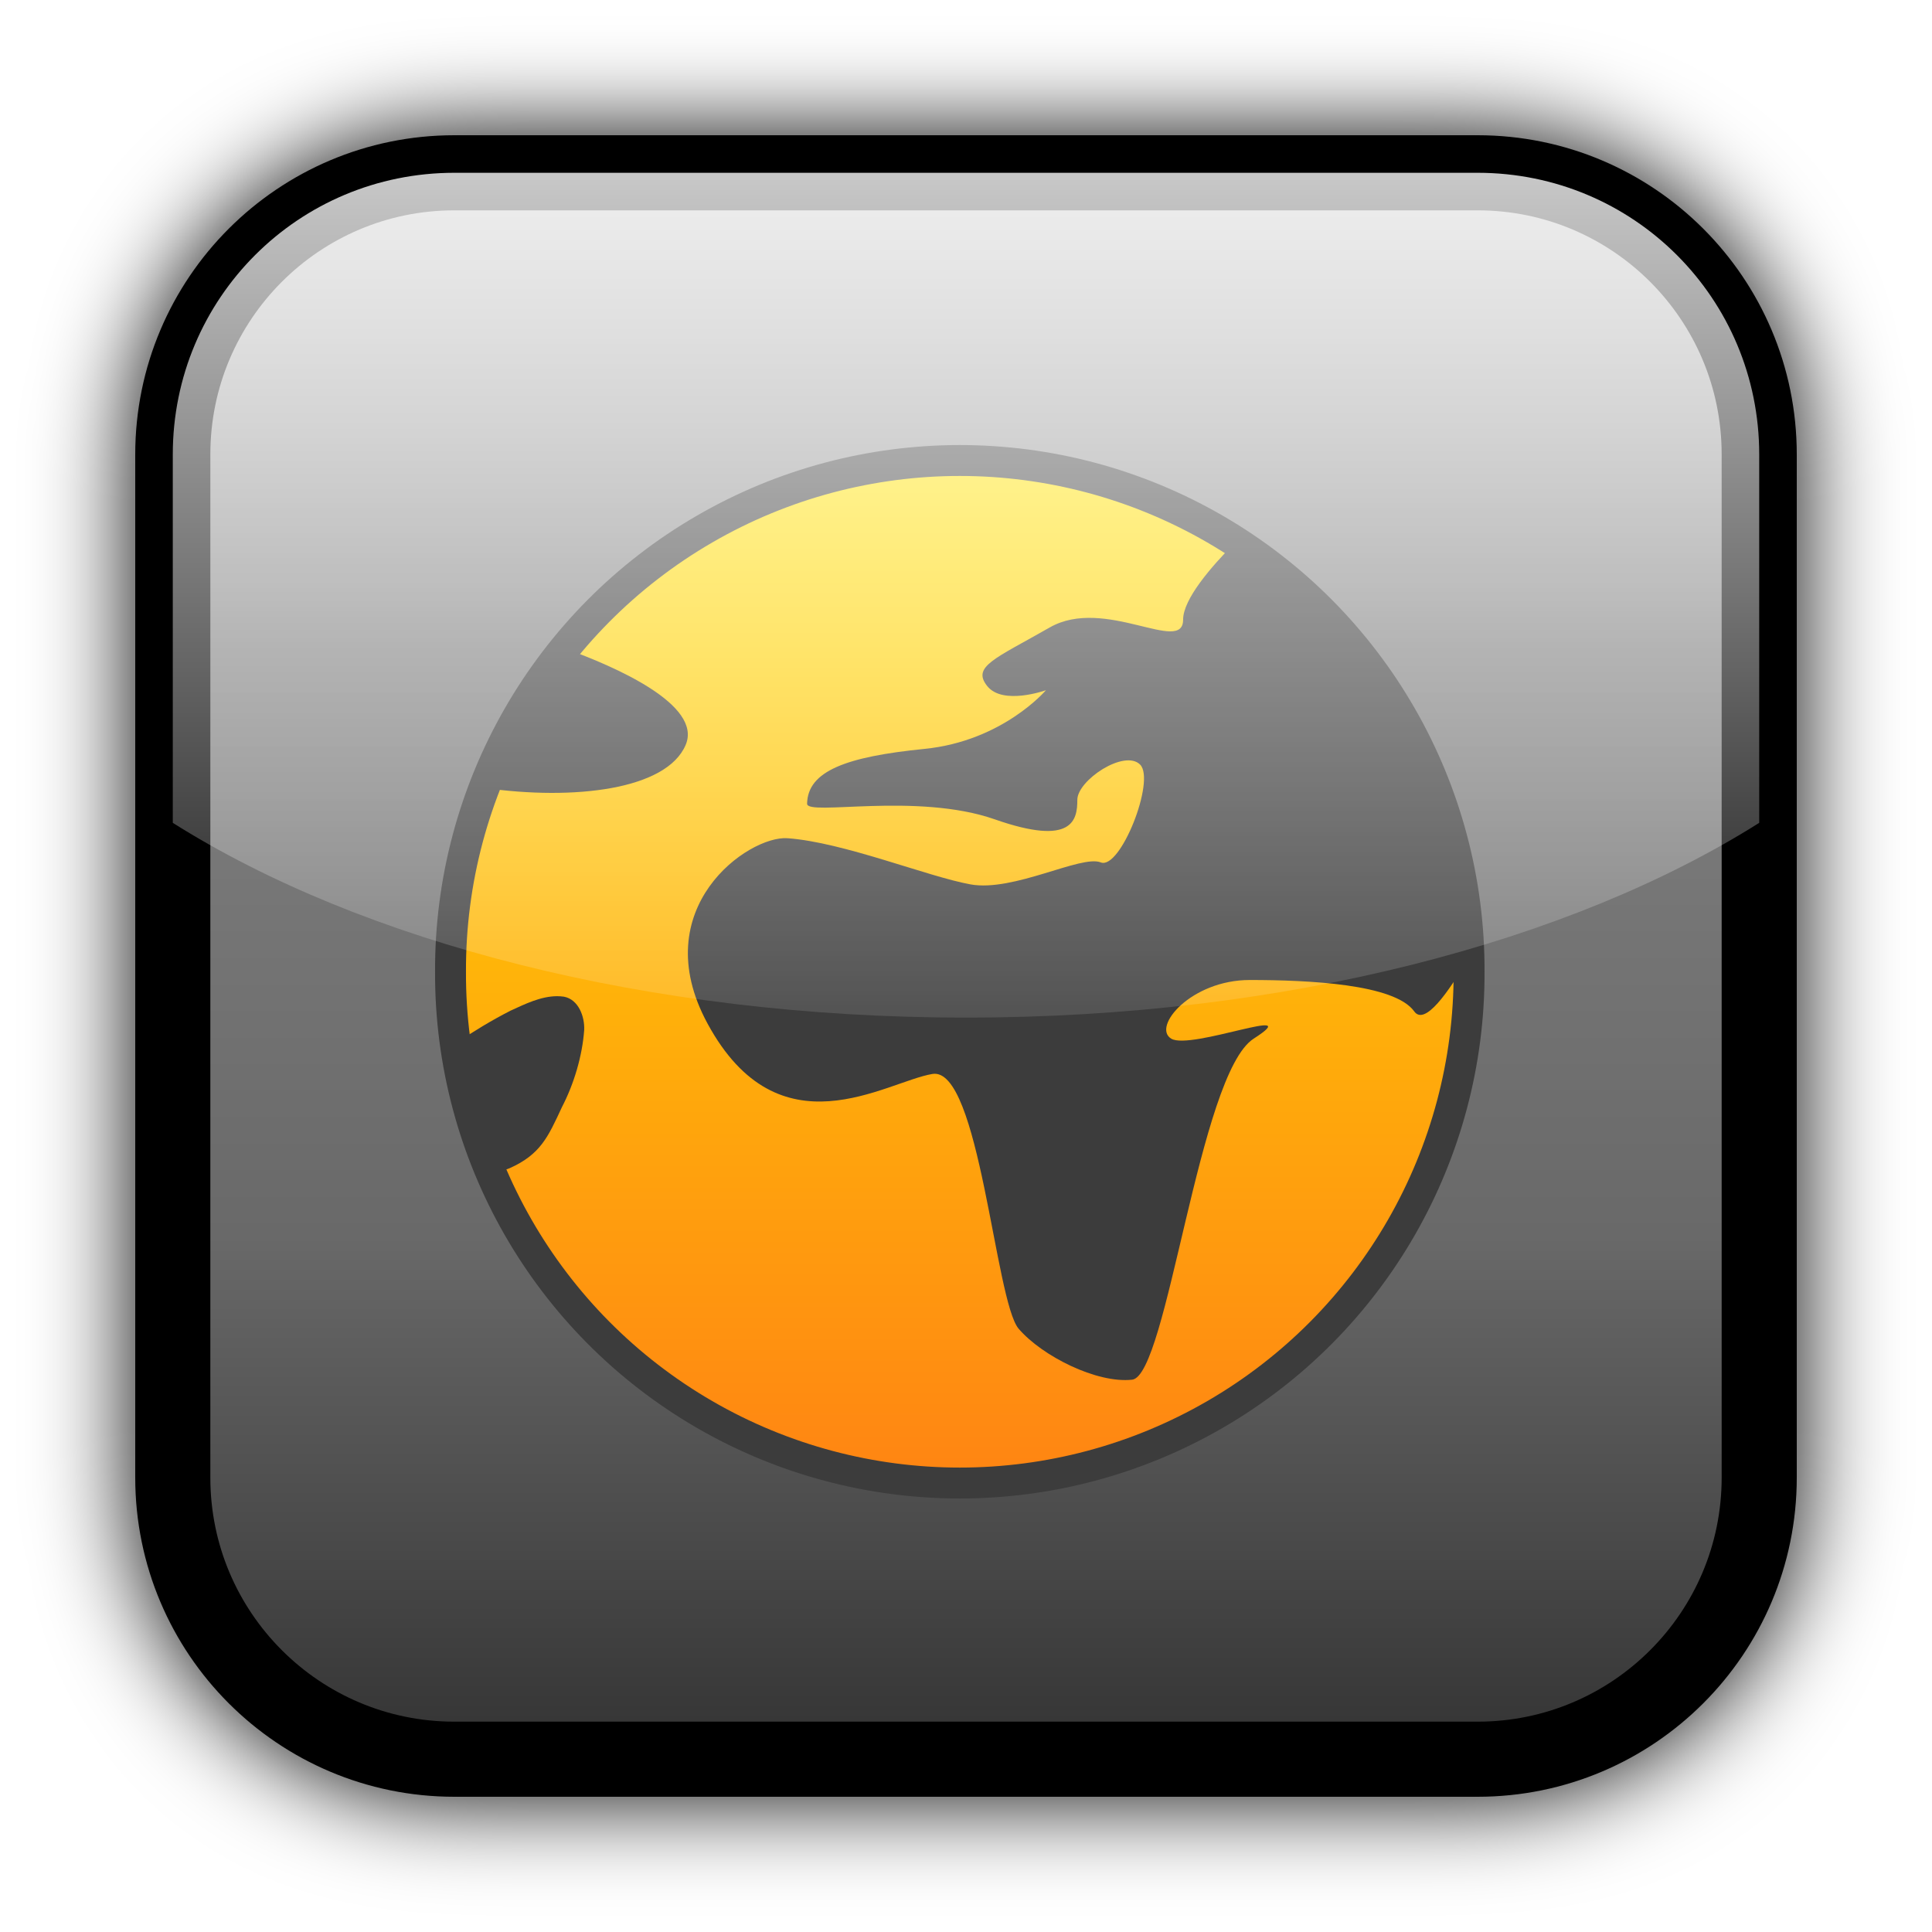
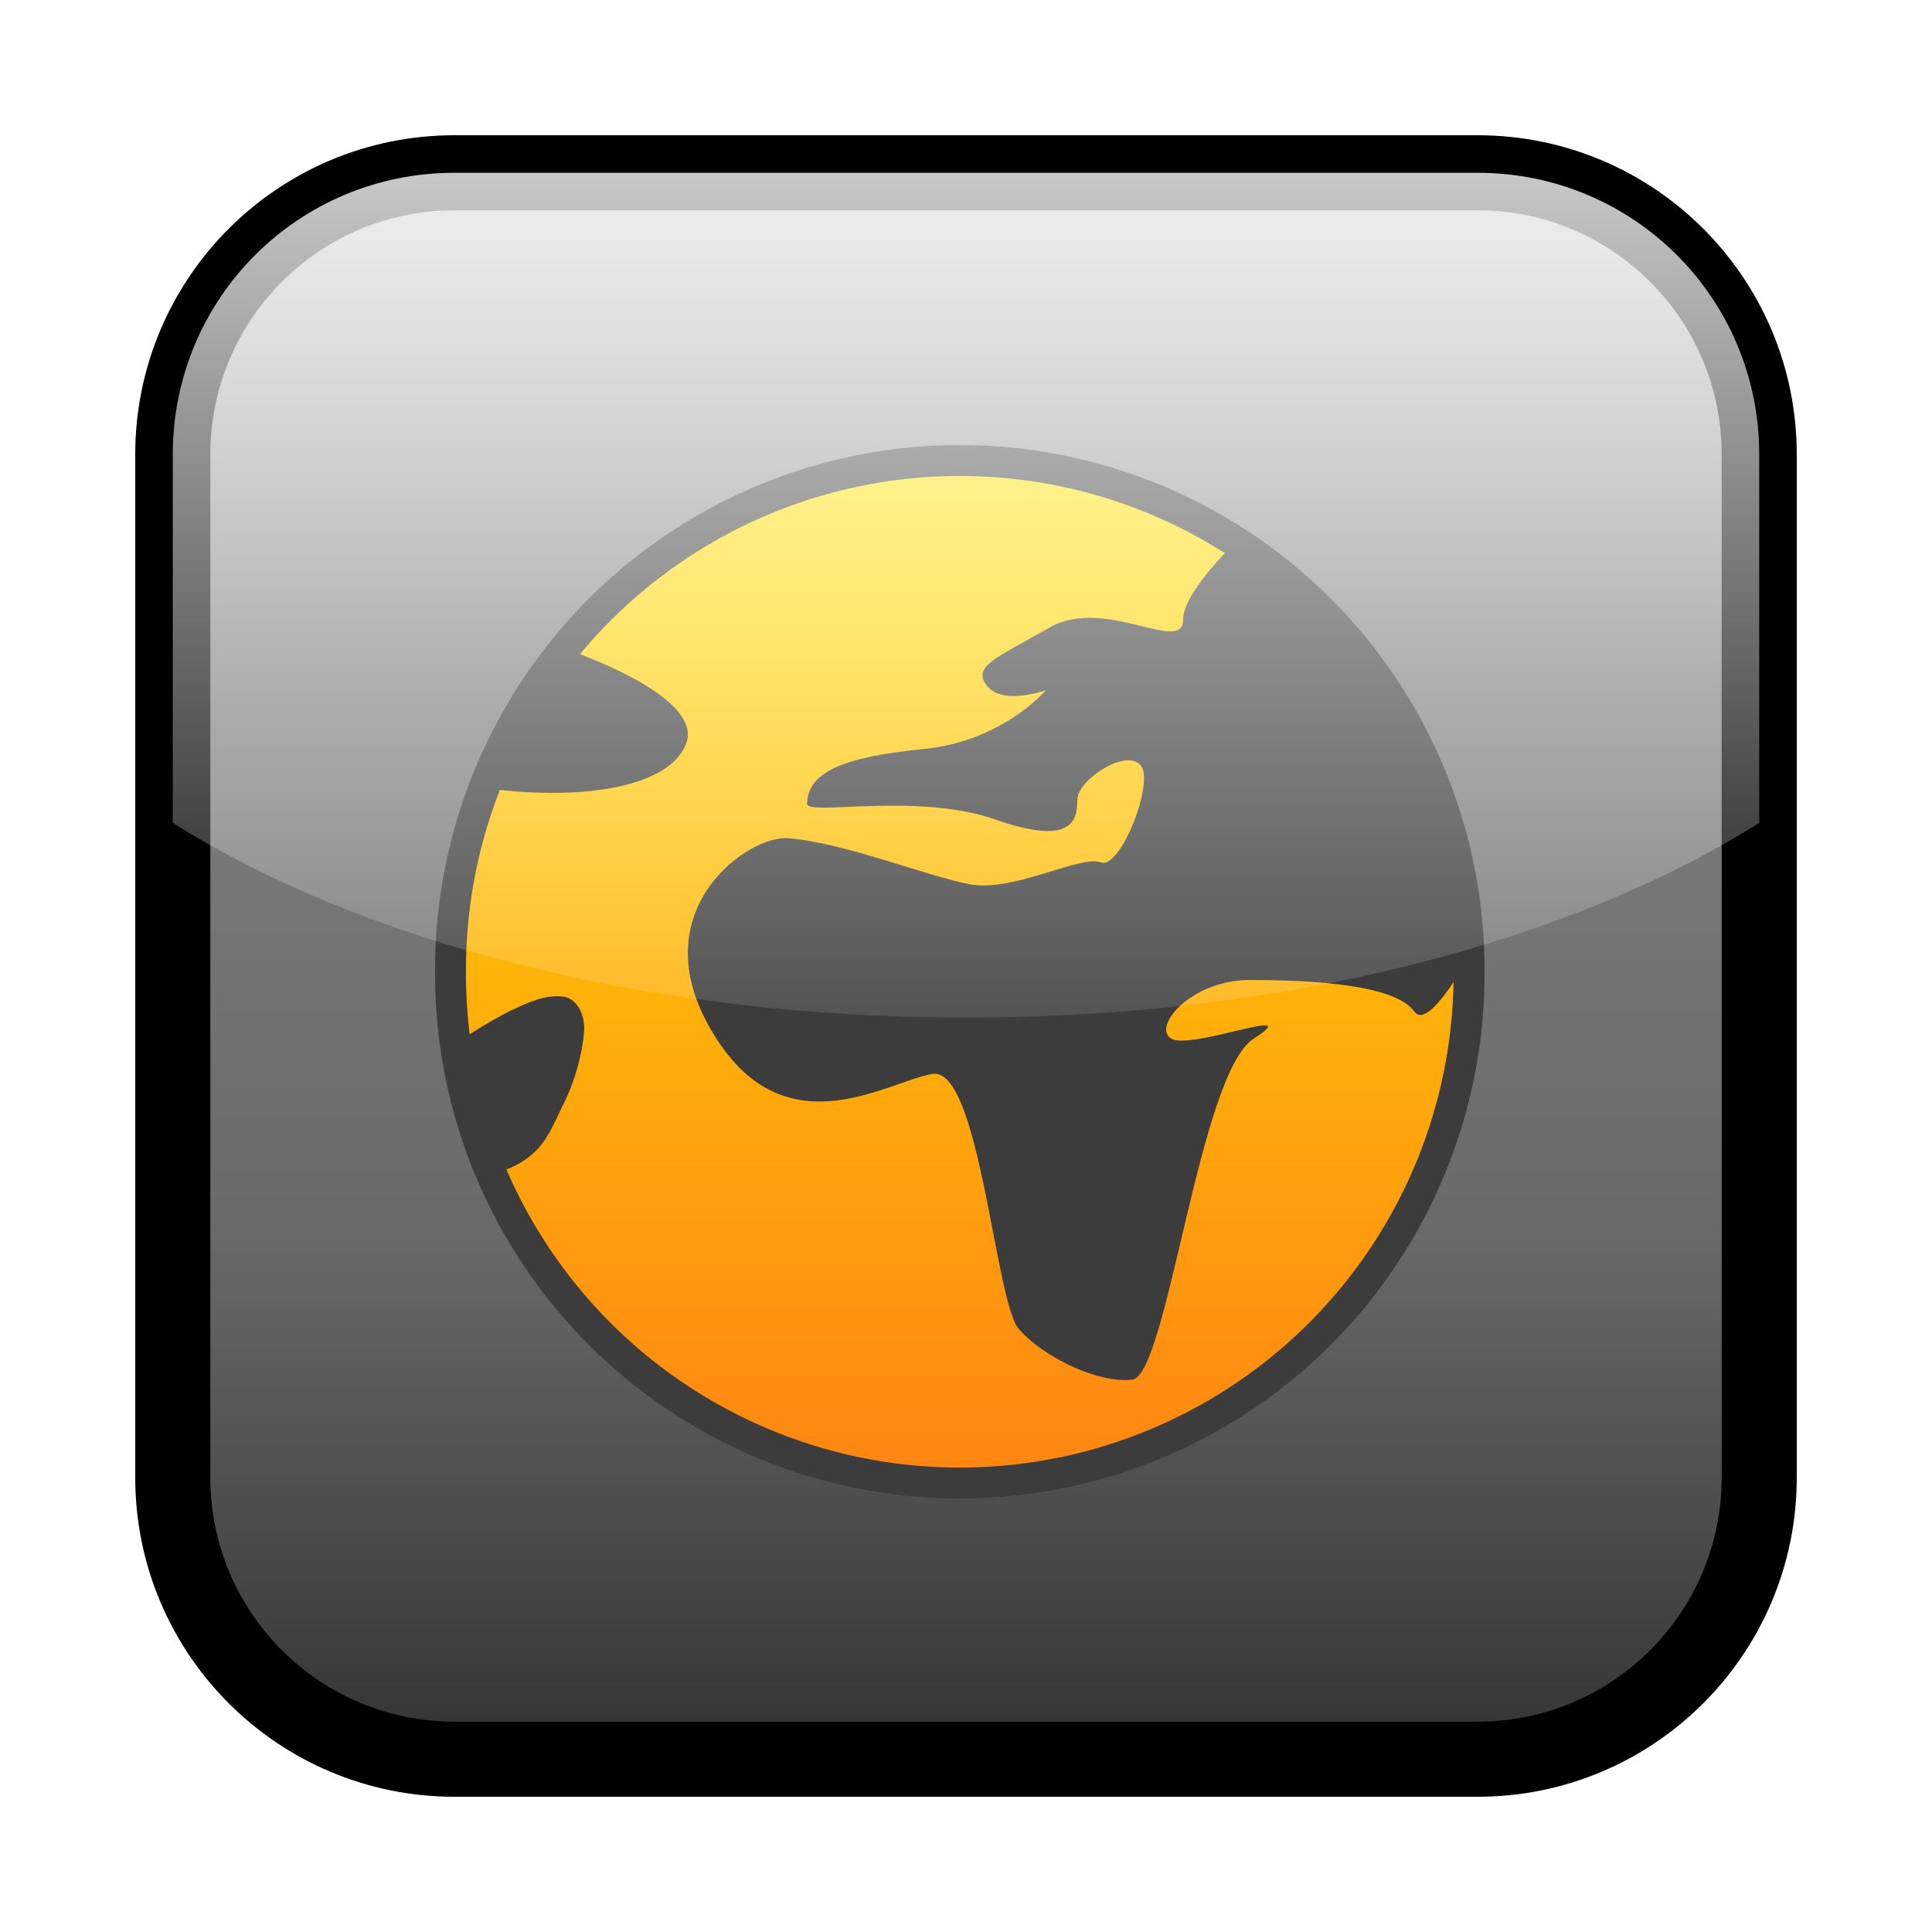
<svg xmlns="http://www.w3.org/2000/svg" xmlns:xlink="http://www.w3.org/1999/xlink" version="1.0" width="250" height="250" id="svg2">
  <defs id="defs4">
    <linearGradient id="linearGradient3304">
      <stop id="stop3306" style="stop-color:#ff8313;stop-opacity:1" offset="0" />
      <stop id="stop3308" style="stop-color:#ffe400;stop-opacity:1" offset="1" />
    </linearGradient>
    <linearGradient id="linearGradient3284">
      <stop id="stop3286" style="stop-color:#ffffff;stop-opacity:0.784" offset="0" />
      <stop id="stop3288" style="stop-color:#ffffff;stop-opacity:0.118" offset="1" />
    </linearGradient>
    <linearGradient id="linearGradient3170">
      <stop id="stop3172" style="stop-color:#323232;stop-opacity:1" offset="0" />
      <stop id="stop3216" style="stop-color:#696969;stop-opacity:1" offset="0.33" />
      <stop id="stop3218" style="stop-color:#7f7f7f;stop-opacity:1" offset="0.692" />
      <stop id="stop3212" style="stop-color:#b4b4b4;stop-opacity:1" offset="1" />
    </linearGradient>
-     <linearGradient x1="322" y1="215" x2="322" y2="43.264" id="linearGradient3176" xlink:href="#linearGradient3170" gradientUnits="userSpaceOnUse" />
-     <filter id="filter3270">
-       <feGaussianBlur stdDeviation="5.31" id="feGaussianBlur3272" />
-     </filter>
-     <linearGradient x1="325.5" y1="45" x2="325.5" y2="137.5" id="linearGradient3290" xlink:href="#linearGradient3284" gradientUnits="userSpaceOnUse" />
-     <linearGradient x1="143.75" y1="334.5" x2="143.75" y2="276" id="linearGradient3310" xlink:href="#linearGradient3304" gradientUnits="userSpaceOnUse" gradientTransform="translate(-51.5,-180.5)" />
-     <linearGradient x1="213.25" y1="334.5" x2="213.25" y2="276" id="linearGradient3312" xlink:href="#linearGradient3304" gradientUnits="userSpaceOnUse" gradientTransform="translate(-53.5,-180.5)" />
-     <linearGradient x1="325.5" y1="45" x2="325.5" y2="135" id="linearGradient3433" xlink:href="#linearGradient3284" gradientUnits="userSpaceOnUse" gradientTransform="translate(-200,-4)" />
-     <filter id="filter3483" x="-0.144" width="1.289" y="-0.144" height="1.289">
-       <feGaussianBlur stdDeviation="3.819" id="feGaussianBlur3485" />
-     </filter>
-     <filter id="filter3487" x="-0.144" width="1.289" y="-0.144" height="1.289">
-       <feGaussianBlur stdDeviation="3.819" id="feGaussianBlur3489" />
-     </filter>
-     <linearGradient x1="322" y1="215" x2="322" y2="43.264" id="linearGradient3501" xlink:href="#linearGradient3170" gradientUnits="userSpaceOnUse" gradientTransform="translate(-200,-4)" />
-     <linearGradient x1="322" y1="215" x2="322" y2="43.264" id="linearGradient2413" xlink:href="#linearGradient3170" gradientUnits="userSpaceOnUse" gradientTransform="translate(-200,-4)" />
-     <linearGradient x1="30.06" y1="30.06" x2="225.94" y2="225.94" id="RSSg" gradientUnits="userSpaceOnUse">
-       <stop id="stop3365" style="stop-color:#e3702d;stop-opacity:1" offset="0" />
-       <stop id="stop3367" style="stop-color:#ea7d31;stop-opacity:1" offset="0.107" />
-       <stop id="stop3369" style="stop-color:#f69537;stop-opacity:1" offset="0.35" />
-       <stop id="stop3371" style="stop-color:#fb9e3a;stop-opacity:1" offset="0.5" />
-       <stop id="stop3373" style="stop-color:#ea7c31;stop-opacity:1" offset="0.702" />
-       <stop id="stop3375" style="stop-color:#de642b;stop-opacity:1" offset="0.887" />
-       <stop id="stop3377" style="stop-color:#d95b29;stop-opacity:1" offset="1" />
-     </linearGradient>
    <linearGradient x1="325.5" y1="45" x2="325.5" y2="135" id="linearGradient3429" xlink:href="#linearGradient3284" gradientUnits="userSpaceOnUse" gradientTransform="matrix(1.214689,0,0,1.214689,-270.3814,-32.30227)" />
    <linearGradient x1="322" y1="215" x2="322" y2="43.264" id="linearGradient3432" xlink:href="#linearGradient3170" gradientUnits="userSpaceOnUse" gradientTransform="matrix(1.214689,0,0,1.214689,-270.3814,-32.30227)" />
-     <linearGradient x1="68" y1="213" x2="68" y2="165" id="linearGradient3447" xlink:href="#linearGradient3304" gradientUnits="userSpaceOnUse" />
-     <linearGradient x1="95.064" y1="194.677" x2="95.064" y2="102.305" id="linearGradient3449" xlink:href="#linearGradient3304" gradientUnits="userSpaceOnUse" gradientTransform="matrix(0.9702524,0,0,0.9702524,3.763616,1.718452)" />
-     <linearGradient x1="122.631" y1="194.677" x2="126.518" y2="55.323" id="linearGradient3451" xlink:href="#linearGradient3304" gradientUnits="userSpaceOnUse" gradientTransform="matrix(0.9702524,0,0,0.9702524,3.763616,1.718452)" />
-     <linearGradient gradientUnits="userSpaceOnUse" xlink:href="#linearGradient3284" id="linearGradient3409" y2="17.239" x2="12.638" y1="4.864" x1="12.7" />
-     <linearGradient gradientUnits="userSpaceOnUse" xlink:href="#linearGradient3284" id="linearGradient3401" y2="17.239" x2="12.638" y1="4.864" x1="12.7" />
-     <linearGradient gradientUnits="userSpaceOnUse" xlink:href="#linearGradient3398" id="linearGradient3397" y2="5.802" x2="12.013" y1="19.114" x1="12.013" />
-     <linearGradient gradientUnits="userSpaceOnUse" xlink:href="#linearGradient3284" id="linearGradient3361" y2="17.312" x2="12.172" y1="2.469" x1="12" />
-     <linearGradient gradientUnits="userSpaceOnUse" xlink:href="#linearGradient3398" id="linearGradient3338" y2="5.062" x2="12" y1="22.531" x1="12" />
-     <linearGradient gradientTransform="matrix(0,0.4839719,-0.5585464,0,23.39006,3.942338)" gradientUnits="userSpaceOnUse" xlink:href="#linearGradient3398" id="linearGradient3653" y2="5.462" x2="0.948" y1="5.295" x1="11.806" />
-     <linearGradient gradientTransform="matrix(0.6078295,0,0,0.701489,1.762388,2.308498)" gradientUnits="userSpaceOnUse" xlink:href="#linearGradient3398" id="linearGradient3649" y2="3.559" x2="2.315" y1="12.233" x1="2.379" />
-     <linearGradient gradientTransform="matrix(0.4839719,0,0,0.5585464,1.879838,2.734943)" gradientUnits="userSpaceOnUse" xlink:href="#linearGradient3463" id="linearGradient3646" y2="3" x2="12" y1="21" x1="12" />
-     <linearGradient gradientTransform="matrix(0.4839719,0,0,0.5585464,1.879838,2.734943)" gradientUnits="userSpaceOnUse" xlink:href="#linearGradient3463" id="linearGradient3643" y2="3" x2="12" y1="21" x1="12" />
-     <linearGradient gradientTransform="matrix(0,0.4839719,-0.5585464,0,12.12443,5.098588)" gradientUnits="userSpaceOnUse" xlink:href="#linearGradient3463" id="linearGradient3641" y2="3" x2="12" y1="21" x1="12" />
-     <linearGradient gradientTransform="matrix(0,-0.4839719,0.5585464,0,2.000568,12.82329)" gradientUnits="userSpaceOnUse" xlink:href="#linearGradient3463" id="linearGradient3636" y2="3" x2="12" y1="21" x1="12" />
-     <linearGradient gradientTransform="matrix(0.4839719,0,0,0.5585464,1.879838,2.734943)" gradientUnits="userSpaceOnUse" xlink:href="#linearGradient3463" id="linearGradient3627" y2="3" x2="12" y1="21" x1="12" />
-     <linearGradient gradientUnits="userSpaceOnUse" xlink:href="#linearGradient3463" id="linearGradient3623" y2="3" x2="12" y1="21" x1="12" />
-     <linearGradient id="linearGradient2637">
-       <stop offset="0" style="stop-color:#323232;stop-opacity:1" id="stop2639" />
-       <stop offset="0.371" style="stop-color:#696969;stop-opacity:1" id="stop2641" />
-       <stop offset="0.692" style="stop-color:#7f7f7f;stop-opacity:1" id="stop2643" />
-       <stop offset="1" style="stop-color:#b4b4b4;stop-opacity:1" id="stop2645" />
-     </linearGradient>
-     <linearGradient gradientTransform="translate(-200,-4)" gradientUnits="userSpaceOnUse" xlink:href="#linearGradient3170" id="linearGradient2647" y2="43.264" x2="322" y1="215" x1="322" />
-     <linearGradient gradientTransform="translate(-200,-4)" gradientUnits="userSpaceOnUse" xlink:href="#linearGradient3170" id="linearGradient2649" y2="43.264" x2="322" y1="215" x1="322" />
-     <filter height="1.289" y="-0.144" width="1.289" x="-0.144" id="filter2651">
-       <feGaussianBlur id="feGaussianBlur2653" stdDeviation="3.819" />
-     </filter>
-     <filter height="1.289" y="-0.144" width="1.289" x="-0.144" id="filter2655">
-       <feGaussianBlur id="feGaussianBlur2657" stdDeviation="3.819" />
-     </filter>
-     <linearGradient gradientTransform="translate(-200,-4)" gradientUnits="userSpaceOnUse" xlink:href="#linearGradient3284" id="linearGradient2659" y2="135" x2="325.5" y1="45" x1="325.5" />
-     <linearGradient gradientTransform="translate(-53.5,-180.5)" gradientUnits="userSpaceOnUse" xlink:href="#linearGradient3304" id="linearGradient2661" y2="276" x2="213.25" y1="334.5" x1="213.25" />
-     <linearGradient gradientTransform="translate(-51.5,-180.5)" gradientUnits="userSpaceOnUse" xlink:href="#linearGradient3304" id="linearGradient2663" y2="276" x2="143.75" y1="334.5" x1="143.75" />
-     <linearGradient gradientUnits="userSpaceOnUse" xlink:href="#linearGradient3284" id="linearGradient2665" y2="137.5" x2="325.5" y1="45" x1="325.5" />
-     <filter id="filter2667">
-       <feGaussianBlur id="feGaussianBlur2669" stdDeviation="5.31" />
-     </filter>
-     <linearGradient gradientUnits="userSpaceOnUse" xlink:href="#linearGradient3170" id="linearGradient2671" y2="43.264" x2="322" y1="215" x1="322" />
-     <linearGradient id="linearGradient2673">
-       <stop offset="0" style="stop-color:#323232;stop-opacity:1" id="stop2675" />
-       <stop offset="0.33" style="stop-color:#696969;stop-opacity:1" id="stop2677" />
-       <stop offset="0.692" style="stop-color:#7f7f7f;stop-opacity:1" id="stop2679" />
-       <stop offset="1" style="stop-color:#b4b4b4;stop-opacity:1" id="stop2681" />
-     </linearGradient>
-     <linearGradient id="linearGradient2683">
-       <stop offset="0" style="stop-color:#ffffff;stop-opacity:0.784" id="stop2685" />
-       <stop offset="1" style="stop-color:#ffffff;stop-opacity:0.118" id="stop2687" />
-     </linearGradient>
-     <linearGradient id="linearGradient2689">
-       <stop offset="0" style="stop-color:#ff8313;stop-opacity:1" id="stop2691" />
-       <stop offset="1" style="stop-color:#ffe400;stop-opacity:1" id="stop2693" />
-     </linearGradient>
-     <linearGradient gradientTransform="translate(-200,-4)" gradientUnits="userSpaceOnUse" xlink:href="#linearGradient3170" id="linearGradient2695" y2="43.264" x2="322" y1="215" x1="322" />
-     <linearGradient gradientTransform="translate(-200,-4)" gradientUnits="userSpaceOnUse" xlink:href="#linearGradient3170" id="linearGradient2697" y2="43.264" x2="322" y1="215" x1="322" />
-     <filter id="filter2699" x="-0.144" width="1.289" y="-0.144" height="1.289">
-       <feGaussianBlur stdDeviation="3.819" id="feGaussianBlur2701" />
-     </filter>
-     <filter id="filter2703" x="-0.144" width="1.289" y="-0.144" height="1.289">
-       <feGaussianBlur stdDeviation="3.819" id="feGaussianBlur2705" />
-     </filter>
-     <linearGradient gradientTransform="translate(-200,-4)" gradientUnits="userSpaceOnUse" xlink:href="#linearGradient3284" id="linearGradient2707" y2="135" x2="325.5" y1="45" x1="325.5" />
-     <linearGradient gradientTransform="translate(-53.5,-180.5)" gradientUnits="userSpaceOnUse" xlink:href="#linearGradient3304" id="linearGradient2709" y2="276" x2="213.25" y1="334.5" x1="213.25" />
-     <linearGradient gradientTransform="translate(-51.5,-180.5)" gradientUnits="userSpaceOnUse" xlink:href="#linearGradient3304" id="linearGradient2711" y2="276" x2="143.75" y1="334.5" x1="143.75" />
-     <linearGradient gradientUnits="userSpaceOnUse" xlink:href="#linearGradient3284" id="linearGradient2713" y2="137.5" x2="325.5" y1="45" x1="325.5" />
-     <filter id="filter2715">
-       <feGaussianBlur stdDeviation="5.31" id="feGaussianBlur2717" />
-     </filter>
-     <linearGradient gradientUnits="userSpaceOnUse" xlink:href="#linearGradient3170" id="linearGradient2719" y2="43.264" x2="322" y1="215" x1="322" />
-     <linearGradient id="linearGradient2721">
-       <stop offset="0" style="stop-color:#323232;stop-opacity:1" id="stop2723" />
-       <stop offset="0.33" style="stop-color:#696969;stop-opacity:1" id="stop2725" />
-       <stop offset="0.692" style="stop-color:#7f7f7f;stop-opacity:1" id="stop2727" />
-       <stop offset="1" style="stop-color:#b4b4b4;stop-opacity:1" id="stop2729" />
-     </linearGradient>
-     <linearGradient id="linearGradient2731">
-       <stop offset="0" style="stop-color:#ffffff;stop-opacity:0.784" id="stop2733" />
-       <stop offset="1" style="stop-color:#ffffff;stop-opacity:0.118" id="stop2735" />
-     </linearGradient>
-     <linearGradient id="linearGradient2737">
-       <stop offset="0" style="stop-color:#ff8313;stop-opacity:1" id="stop2739" />
-       <stop offset="1" style="stop-color:#ffe400;stop-opacity:1" id="stop2741" />
-     </linearGradient>
-     <linearGradient gradientTransform="matrix(1.584151,0,0,1.482432,7.737967,-9.694152)" gradientUnits="userSpaceOnUse" xlink:href="#linearGradient3463" id="linearGradient3461" y2="7.946" x2="12.627" y1="21.116" x1="12.627" />
-     <linearGradient gradientTransform="matrix(1.251506,0,0,0.9843877,-3.037155,0.2304206)" gradientUnits="userSpaceOnUse" xlink:href="#linearGradient3304" id="linearGradient3481" y2="11.098" x2="12.076" y1="18.643" x1="12.076" />
-     <linearGradient gradientUnits="userSpaceOnUse" xlink:href="#linearGradient3304" id="linearGradient2745" y2="7.468" x2="13.571" y1="10.542" x1="13.571" />
-     <linearGradient gradientUnits="userSpaceOnUse" xlink:href="#linearGradient3304" id="linearGradient3495" y2="7.468" x2="13.571" y1="10.542" x1="13.571" />
-     <linearGradient gradientTransform="matrix(1.584151,0,0,1.482432,7.737967,-9.694152)" gradientUnits="userSpaceOnUse" xlink:href="#linearGradient3284" id="linearGradient3499" y2="16.482" x2="12.627" y1="7.964" x1="12.627" />
-     <linearGradient gradientUnits="userSpaceOnUse" xlink:href="#linearGradient3284" id="linearGradient3503" y2="16.482" x2="12.627" y1="7.964" x1="12.627" />
-     <linearGradient gradientTransform="matrix(0.7057168,0.7057168,-0.7057168,0.7057168,11.76251,-5.012467)" gradientUnits="userSpaceOnUse" xlink:href="#linearGradient3284" id="linearGradient3648" y2="16.164" x2="16.164" y1="6.218" x1="6.218" />
-     <linearGradient gradientTransform="matrix(0.3414817,0.3414817,-0.3414817,0.3414817,7.025664,7.737273)" gradientUnits="userSpaceOnUse" xlink:href="#linearGradient3284" id="linearGradient3640" y2="16.164" x2="16.164" y1="6.218" x1="6.218" />
-     <linearGradient gradientUnits="userSpaceOnUse" xlink:href="#linearGradient3284" id="linearGradient3616" y2="15.918" x2="12.939" y1="3.781" x1="12.955" />
-     <linearGradient gradientUnits="userSpaceOnUse" xlink:href="#linearGradient3170" id="linearGradient3604" y2="6.918" x2="12.751" y1="22.255" x1="12.705" />
-     <linearGradient gradientTransform="matrix(0.4829282,0,0,0.4829282,1.918027,1.387697)" gradientUnits="userSpaceOnUse" xlink:href="#linearGradient3284" id="linearGradient3571" y2="18.464" x2="12" y1="2.338" x1="12" />
-     <linearGradient gradientTransform="matrix(0.7057168,0.7057168,-0.7057168,0.7057168,11.76251,-5.012466)" gradientUnits="userSpaceOnUse" xlink:href="#linearGradient3304" id="linearGradient3557" y2="7.15" x2="6.143" y1="18.029" x1="17.033" />
-     <linearGradient gradientUnits="userSpaceOnUse" xlink:href="#linearGradient3304" id="linearGradient3491" y2="7.468" x2="13.571" y1="10.542" x1="13.571" />
-     <linearGradient id="linearGradient3398">
-       <stop offset="0" style="stop-color:#ff8313;stop-opacity:1" id="stop3400" />
-       <stop offset="1" style="stop-color:#ffe400;stop-opacity:1" id="stop3402" />
-     </linearGradient>
-     <linearGradient id="linearGradient3404">
-       <stop offset="0" style="stop-color:#ffffff;stop-opacity:0.784" id="stop3406" />
-       <stop offset="1" style="stop-color:#ffffff;stop-opacity:0.118" id="stop3408" />
-     </linearGradient>
-     <linearGradient id="linearGradient3410">
-       <stop offset="0" style="stop-color:#323232;stop-opacity:1" id="stop3412" />
-       <stop offset="0.33" style="stop-color:#696969;stop-opacity:1" id="stop3414" />
-       <stop offset="0.692" style="stop-color:#7f7f7f;stop-opacity:1" id="stop3416" />
-       <stop offset="1" style="stop-color:#b4b4b4;stop-opacity:1" id="stop3418" />
-     </linearGradient>
-     <linearGradient gradientUnits="userSpaceOnUse" xlink:href="#linearGradient3170" id="linearGradient3420" y2="43.264" x2="322" y1="215" x1="322" />
-     <filter id="filter3422">
-       <feGaussianBlur id="feGaussianBlur3424" stdDeviation="5.31" />
-     </filter>
-     <linearGradient gradientUnits="userSpaceOnUse" xlink:href="#linearGradient3284" id="linearGradient3426" y2="137.5" x2="325.5" y1="45" x1="325.5" />
-     <linearGradient gradientTransform="translate(-51.5,-180.5)" gradientUnits="userSpaceOnUse" xlink:href="#linearGradient3304" id="linearGradient3428" y2="276" x2="143.75" y1="334.5" x1="143.75" />
-     <linearGradient gradientTransform="translate(-53.5,-180.5)" gradientUnits="userSpaceOnUse" xlink:href="#linearGradient3304" id="linearGradient3430" y2="276" x2="213.25" y1="334.5" x1="213.25" />
-     <linearGradient gradientTransform="translate(-200,-4)" gradientUnits="userSpaceOnUse" xlink:href="#linearGradient3284" id="linearGradient3732" y2="135" x2="325.5" y1="45" x1="325.5" />
-     <filter height="1.289" y="-0.144" width="1.289" x="-0.144" id="filter3434">
-       <feGaussianBlur id="feGaussianBlur3436" stdDeviation="3.819" />
-     </filter>
-     <filter height="1.289" y="-0.144" width="1.289" x="-0.144" id="filter3438">
-       <feGaussianBlur id="feGaussianBlur3440" stdDeviation="3.819" />
-     </filter>
-     <linearGradient gradientTransform="translate(-200,-4)" gradientUnits="userSpaceOnUse" xlink:href="#linearGradient3170" id="linearGradient3442" y2="43.264" x2="322" y1="215" x1="322" />
-     <linearGradient gradientTransform="translate(-200,-4)" gradientUnits="userSpaceOnUse" xlink:href="#linearGradient3170" id="linearGradient3444" y2="43.264" x2="322" y1="215" x1="322" />
-     <linearGradient id="linearGradient3720">
-       <stop offset="0" style="stop-color:#ff1313;stop-opacity:1" id="stop3722" />
-       <stop offset="1" style="stop-color:#ffcc00;stop-opacity:1" id="stop3724" />
-     </linearGradient>
-     <linearGradient id="linearGradient3714">
-       <stop offset="0" style="stop-color:#ffffff;stop-opacity:0.784" id="stop3716" />
-       <stop offset="1" style="stop-color:#ffffff;stop-opacity:0.118" id="stop3718" />
-     </linearGradient>
-     <linearGradient id="linearGradient3704">
-       <stop offset="0" style="stop-color:#323232;stop-opacity:1" id="stop3706" />
-       <stop offset="0.33" style="stop-color:#696969;stop-opacity:1" id="stop3708" />
-       <stop offset="0.692" style="stop-color:#7f7f7f;stop-opacity:1" id="stop3710" />
-       <stop offset="1" style="stop-color:#b4b4b4;stop-opacity:1" id="stop3712" />
-     </linearGradient>
-     <linearGradient gradientUnits="userSpaceOnUse" xlink:href="#linearGradient3170" id="linearGradient3702" y2="43.264" x2="322" y1="215" x1="322" />
-     <filter id="filter3698">
-       <feGaussianBlur stdDeviation="5.31" id="feGaussianBlur3700" />
-     </filter>
-     <linearGradient gradientUnits="userSpaceOnUse" xlink:href="#linearGradient3284" id="linearGradient3696" y2="137.5" x2="325.5" y1="45" x1="325.5" />
-     <linearGradient gradientTransform="translate(-51.5,-180.5)" gradientUnits="userSpaceOnUse" xlink:href="#linearGradient3304" id="linearGradient3694" y2="276" x2="143.75" y1="334.5" x1="143.75" />
-     <linearGradient gradientTransform="translate(-53.5,-180.5)" gradientUnits="userSpaceOnUse" xlink:href="#linearGradient3304" id="linearGradient3692" y2="276" x2="213.25" y1="334.5" x1="213.25" />
-     <linearGradient gradientTransform="translate(-200,-4)" gradientUnits="userSpaceOnUse" xlink:href="#linearGradient3284" id="linearGradient3690" y2="135" x2="325.5" y1="45" x1="325.5" />
-     <filter id="filter3686" x="-0.144" width="1.289" y="-0.144" height="1.289">
-       <feGaussianBlur stdDeviation="3.819" id="feGaussianBlur3688" />
-     </filter>
-     <filter id="filter3682" x="-0.144" width="1.289" y="-0.144" height="1.289">
-       <feGaussianBlur stdDeviation="3.819" id="feGaussianBlur3684" />
-     </filter>
-     <linearGradient gradientTransform="translate(-200,-4)" gradientUnits="userSpaceOnUse" xlink:href="#linearGradient3170" id="linearGradient3680" y2="43.264" x2="322" y1="215" x1="322" />
-     <linearGradient gradientTransform="translate(-200,-4)" gradientUnits="userSpaceOnUse" xlink:href="#linearGradient3170" id="linearGradient3678" y2="43.264" x2="322" y1="215" x1="322" />
-     <linearGradient id="linearGradient3463">
-       <stop offset="0" style="stop-color:#323232;stop-opacity:1" id="stop3465" />
-       <stop offset="0.371" style="stop-color:#696969;stop-opacity:1" id="stop3467" />
-       <stop offset="0.692" style="stop-color:#7f7f7f;stop-opacity:1" id="stop3469" />
-       <stop offset="1" style="stop-color:#b4b4b4;stop-opacity:1" id="stop3471" />
-     </linearGradient>
-     <linearGradient xlink:href="#linearGradient3304" id="linearGradient4081" x1="130.661" y1="175.083" x2="130.651" y2="77.051" gradientUnits="userSpaceOnUse" />
-     <linearGradient xlink:href="#linearGradient3304" id="linearGradient4098" gradientUnits="userSpaceOnUse" x1="130.661" y1="175.083" x2="130.651" y2="77.051" />
-     <linearGradient xlink:href="#linearGradient3304" id="linearGradient4105" gradientUnits="userSpaceOnUse" x1="130.661" y1="175.083" x2="130.651" y2="77.051" gradientTransform="matrix(0.9418131,0.1950813,-0.1950813,0.9418131,42.87845,-24.34313)" />
-     <linearGradient xlink:href="#linearGradient3304" id="linearGradient4107" gradientUnits="userSpaceOnUse" x1="130.661" y1="175.083" x2="130.651" y2="77.051" gradientTransform="matrix(0.9562003,-0.10368,0.10368,0.9562003,-19.46333,10.1239)" />
    <linearGradient xlink:href="#linearGradient3304" id="linearGradient3522" x1="123.691" y1="200.8" x2="123.691" y2="64.999" gradientUnits="userSpaceOnUse" />
  </defs>
-   <rect width="169" height="169" rx="30" ry="30" x="41" y="41" transform="matrix(1.214689,0,0,1.214689,-27.4435,-27.44351)" id="rect3240" style="fill:#000000;fill-opacity:1;stroke:#000000;stroke-width:8;stroke-linejoin:round;stroke-miterlimit:4;stroke-dasharray:none;stroke-opacity:1;filter:url(#filter3270)" />
  <rect width="205.282" height="205.282" rx="36.441" ry="36.441" x="22.359" y="22.359" id="rect3168" style="fill:url(#linearGradient3432);fill-opacity:1;stroke:#000000;stroke-width:9.718;stroke-linejoin:round;stroke-miterlimit:4;stroke-dasharray:none;stroke-opacity:1" />
  <path style="opacity:1;fill:url(#linearGradient3522);fill-opacity:1;stroke:#3c3c3c;stroke-width:4;stroke-linecap:round;stroke-linejoin:round;stroke-miterlimit:4;stroke-dasharray:none;stroke-dashoffset:8;stroke-opacity:1" id="path2706" d="M 189.591,132.899 A 65.901,65.901 0 1 1 57.79,132.899 A 65.901,65.901 0 1 1 189.591,132.899 z" transform="translate(0.5069286,-7.15243)" />
  <path style="fill:#3c3c3c;fill-rule:evenodd;stroke:none;stroke-width:1px;stroke-linecap:butt;stroke-linejoin:miter;stroke-opacity:1;fill-opacity:1" d="M 73.25 83.969 C 68.846 89.33 65.299 95.391 62.75 101.969 C 74.241 103.592 86.232 102.209 88.719 96.406 C 90.96 91.178 79.469 86.215 73.25 83.969 z " id="path3478" />
  <path style="fill:#3c3c3c;fill-rule:evenodd;stroke:none;stroke-width:1px;stroke-linecap:butt;stroke-linejoin:miter;stroke-opacity:1;fill-opacity:1" d="M 72.062 128.906 C 69.957 128.924 67.945 129.919 66.062 130.781 C 63.605 132.033 61.257 133.467 58.969 135 C 59.803 140.921 61.419 146.598 63.719 151.906 C 64.467 151.67 65.236 151.441 65.969 151.156 C 69.94 149.364 70.905 147.158 72.719 143.25 C 74.246 140.317 75.351 136.674 75.594 133.281 C 75.673 131.556 74.865 129.325 72.969 128.969 C 72.664 128.928 72.363 128.904 72.062 128.906 z " id="path3482" />
  <path style="fill:#3c3c3c;fill-rule:evenodd;stroke:none;stroke-width:1px;stroke-linecap:butt;stroke-linejoin:miter;stroke-opacity:1;fill-opacity:1" d="M 159.75,70.281 C 156.727,73.332 153.094,77.52 153.094,80.188 C 153.094,84.75 142.941,77.132 135.844,81.188 C 128.747,85.243 125.722,86.247 127.75,88.781 C 129.778,91.316 135.344,89.312 135.344,89.312 C 135.344,89.312 129.764,95.892 119.625,96.906 C 109.486,97.92 104.515,99.773 104.438,104 C 104.408,105.634 118.611,102.483 128.75,106.031 C 138.889,109.58 139.406,106.035 139.406,103.5 C 139.406,100.965 145.504,96.91 147.531,98.938 C 149.559,100.965 144.972,112.608 142.438,111.594 C 139.903,110.58 131.153,115.453 125.577,114.439 C 120.001,113.425 109.188,108.997 101.906,108.465 C 96.85,108.095 83.453,117.511 91.555,132.45 C 100.816,149.526 114.573,139.983 120.656,138.969 C 126.739,137.955 128.771,168.389 131.812,171.938 C 134.854,175.486 141.938,179.038 146.5,178.531 C 151.062,178.024 155.122,138.969 162.219,134.406 C 169.316,129.844 154.097,135.927 151.562,134.406 C 149.028,132.885 154.115,126.812 161.719,126.812 C 169.323,126.812 180.465,127.326 183,130.875 C 184.36,132.778 187.44,128.397 190.031,123.938 C 189.423,101.405 177.522,81.7 159.75,70.281 z" id="path3485" />
  <path d="M 58.799,22.359 C 38.611,22.359 22.359,38.611 22.359,58.799 L 22.359,106.476 C 46.761,121.866 83.701,131.681 125,131.681 C 166.299,131.681 203.239,121.866 227.641,106.476 L 227.641,58.799 C 227.641,38.611 211.389,22.359 191.201,22.359 L 58.799,22.359 z" id="rect3404" style="fill:url(#linearGradient3429);fill-opacity:1;stroke:none;stroke-width:8;stroke-linejoin:round;stroke-miterlimit:4;stroke-dasharray:none;stroke-opacity:1" />
</svg>
